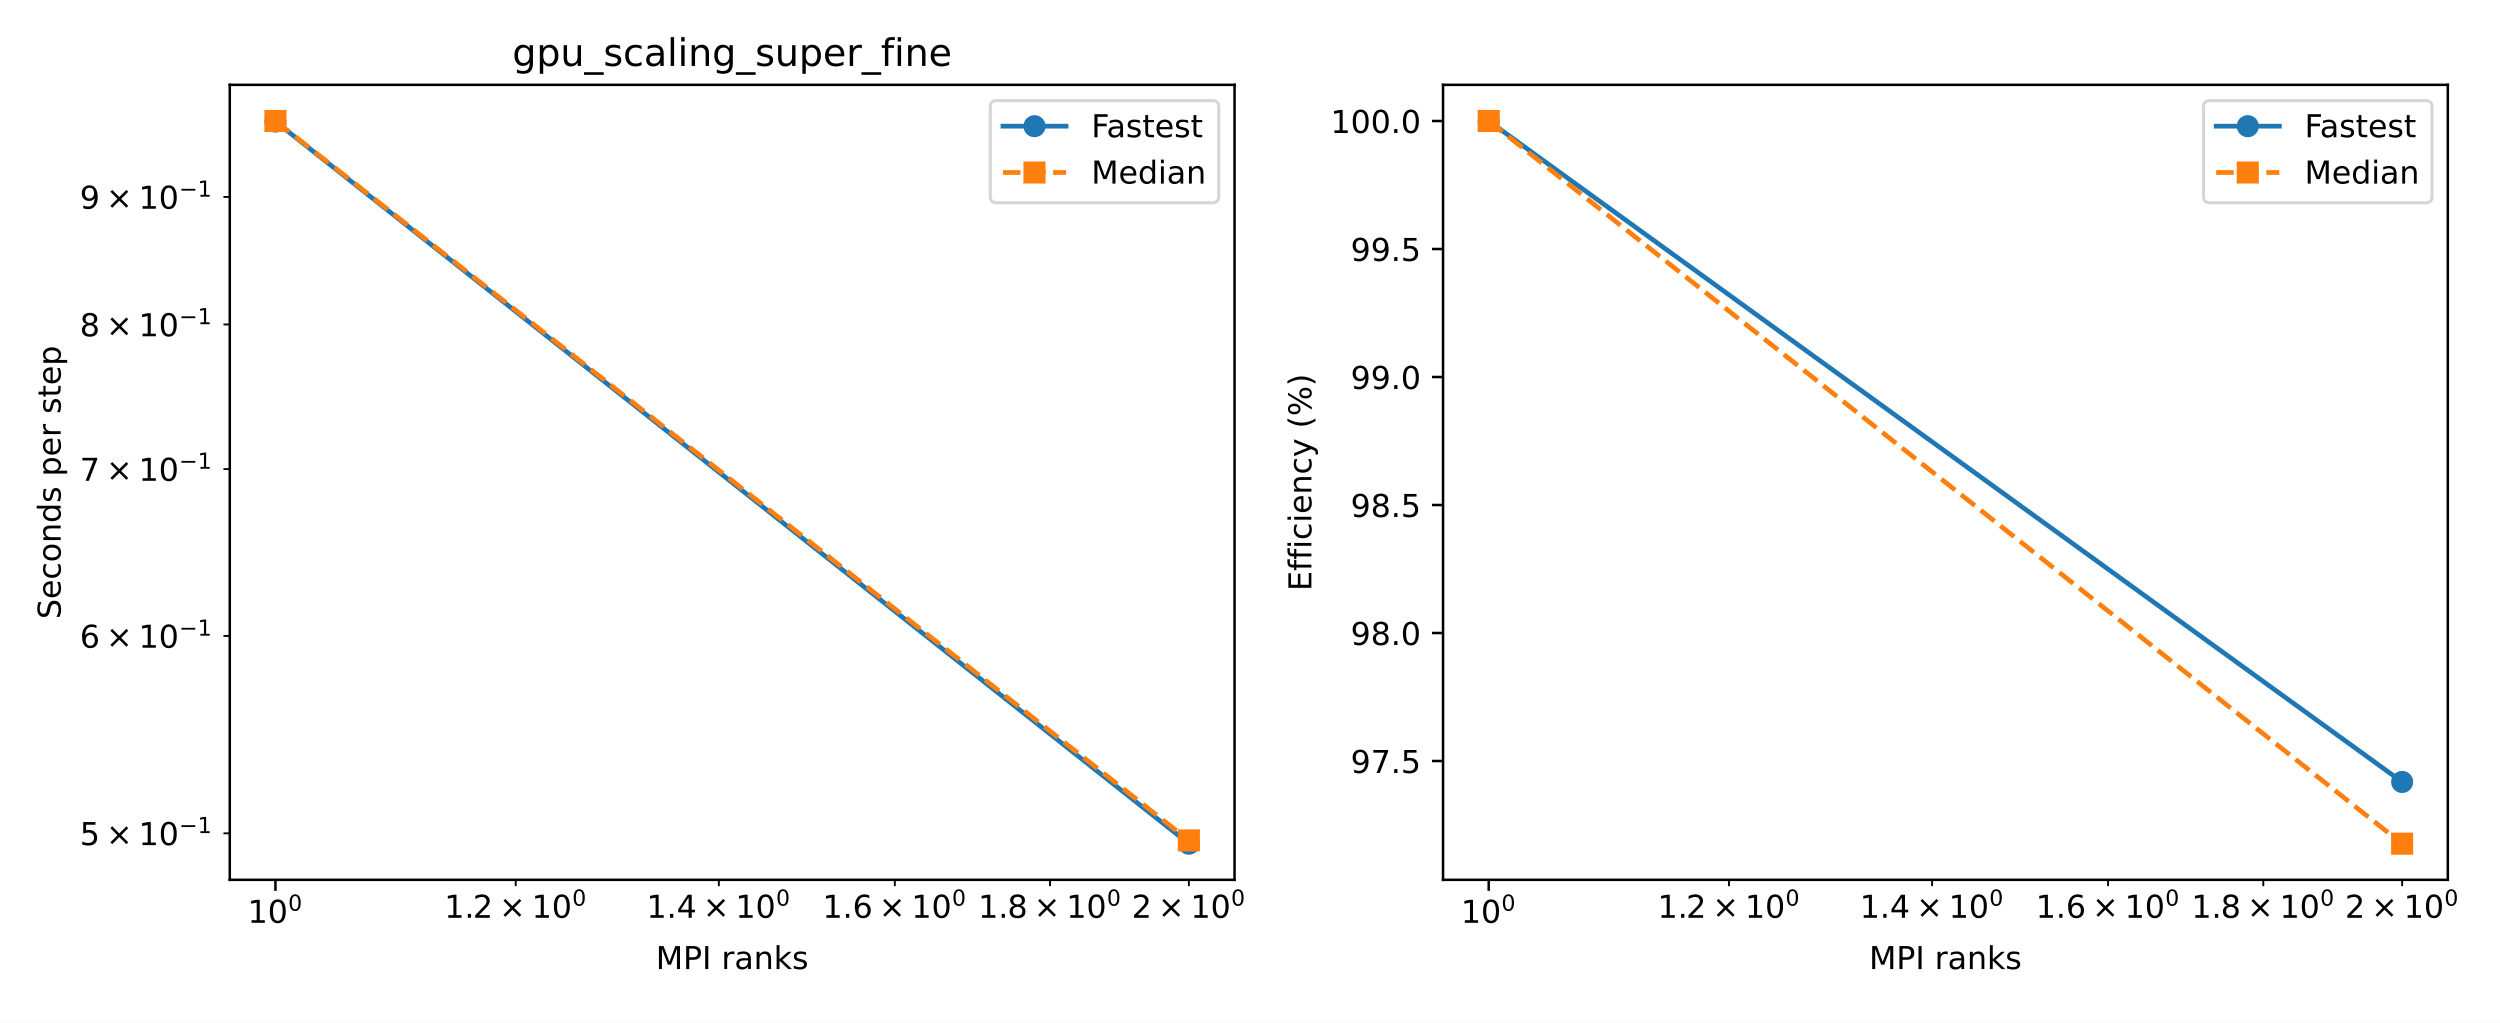
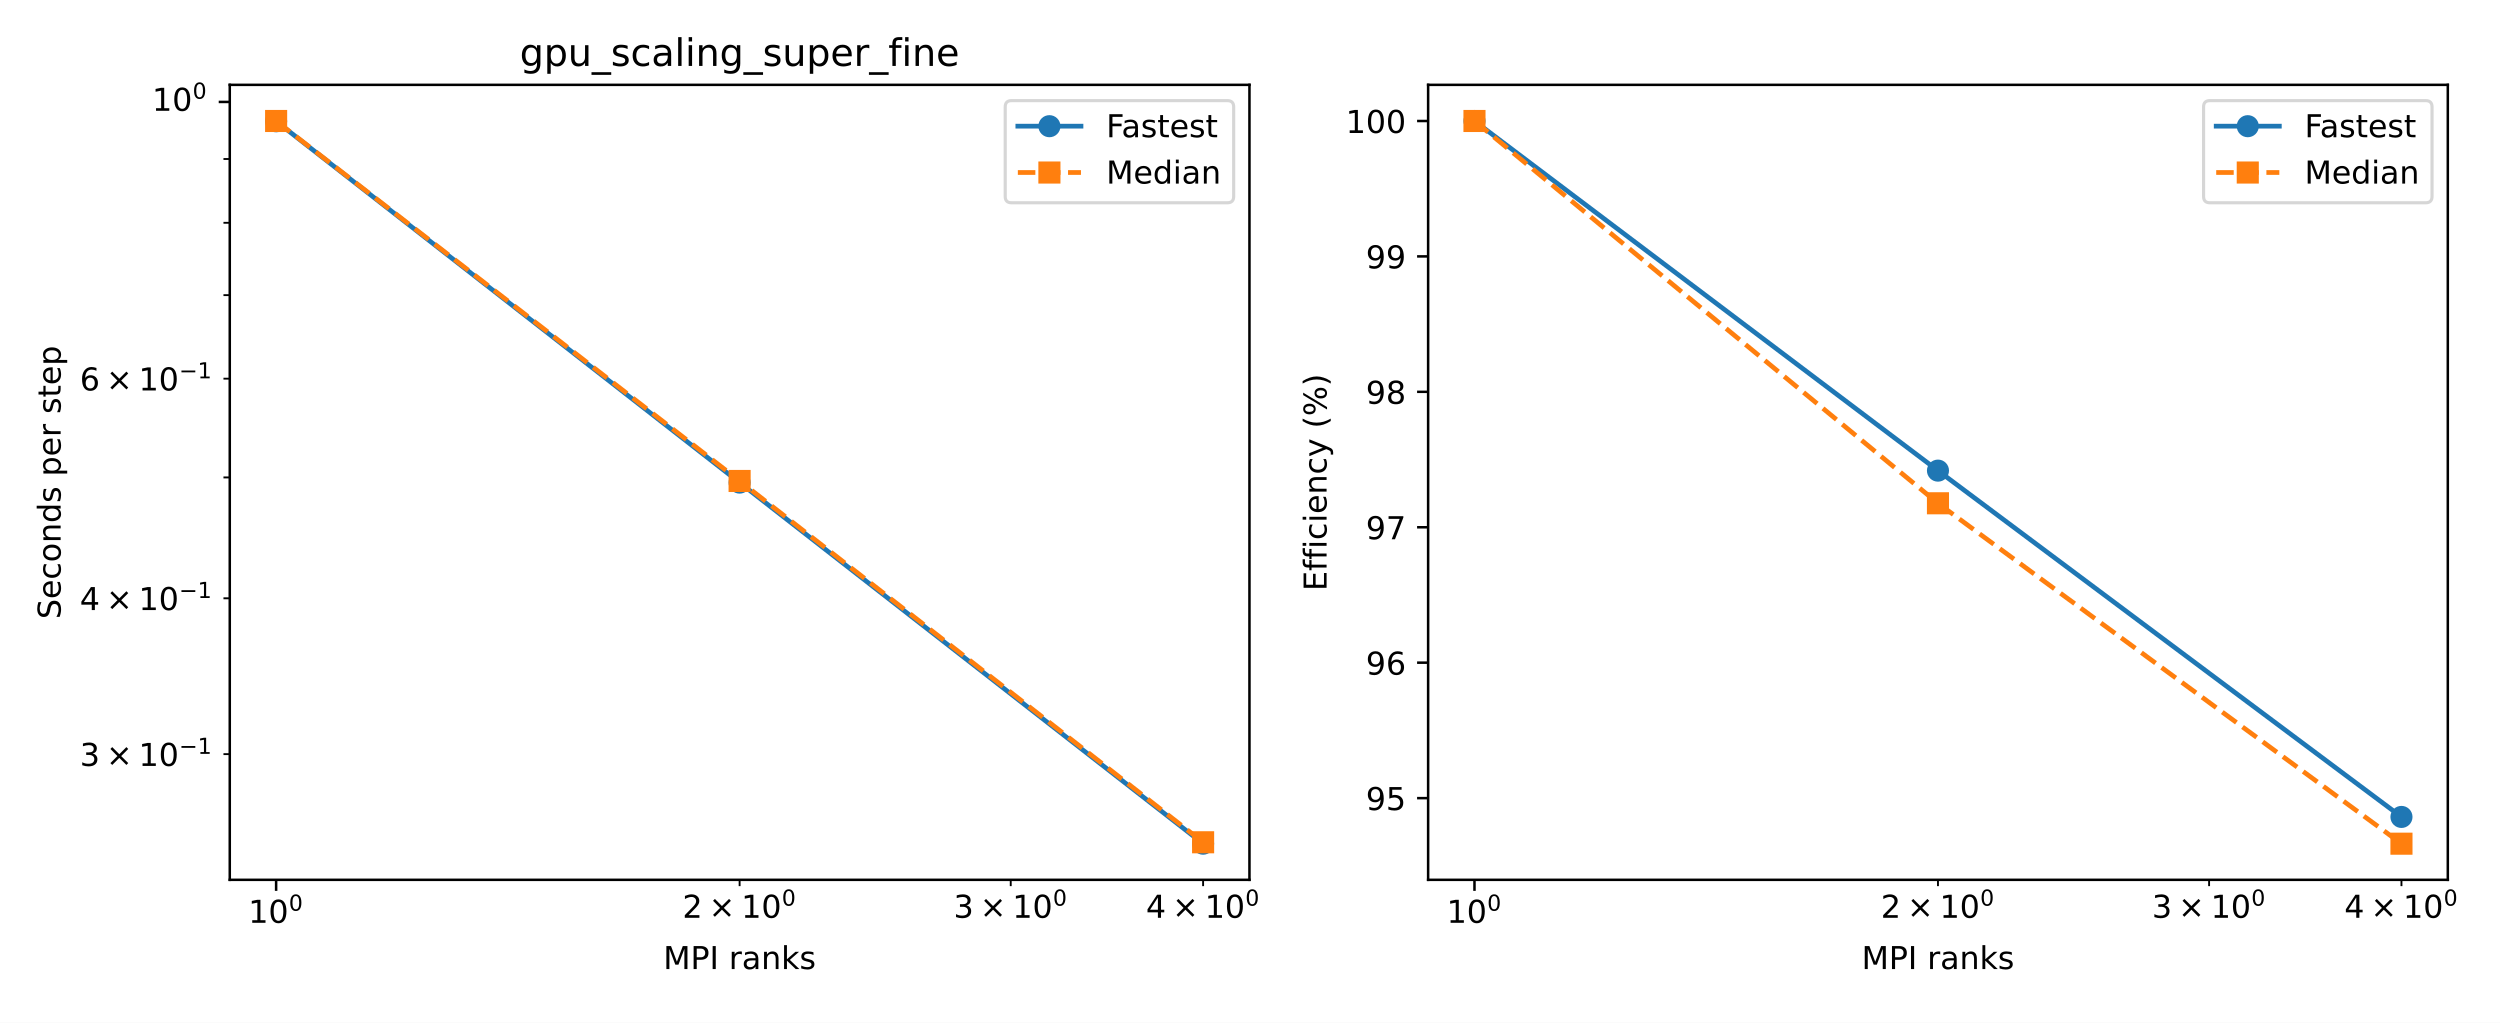
<svg xmlns="http://www.w3.org/2000/svg" xmlns:xlink="http://www.w3.org/1999/xlink" width="792pt" height="324pt" viewBox="0 0 792 324" version="1.1">
  <defs>
    <style type="text/css">*{stroke-linejoin: round; stroke-linecap: butt}</style>
  </defs>
  <g id="figure_1">
    <g id="patch_1">
      <path d="M 0 324 L 792 324 L 792 0 L 0 0 z " style="fill: #ffffff" />
    </g>
    <g id="axes_1">
      <g id="patch_2">
-         <path d="M 72.791 278.728 L 391.102 278.728 L 391.102 26.88 L 72.791 26.88 z " style="fill: #ffffff" />
+         <path d="M 72.791 278.728 L 395.827 278.728 L 395.827 26.88 L 72.791 26.88 z " style="fill: #ffffff" />
      </g>
      <g id="matplotlib.axis_1">
        <g id="xtick_1">
          <g id="line2d_1">
            <defs>
              <path id="m915a4b6a7f" d="M 0 0 L 0 3.5 " style="stroke: #000000; stroke-width: 0.8" />
            </defs>
            <g>
-               <use xlink:href="#m915a4b6a7f" x="87.26" y="278.728" style="stroke: #000000; stroke-width: 0.8" />
+               <use xlink:href="#m915a4b6a7f" x="87.475" y="278.728" style="stroke: #000000; stroke-width: 0.8" />
            </g>
          </g>
          <g id="text_1">
-             <g transform="translate(78.45977 293.3264)">
+             <g transform="translate(78.67454 293.3264)">
              <text>
                <tspan x="0" y="-0.977" style="font-size: 10px; font-family: 'DejaVu Sans'">1</tspan>
                <tspan x="6.362" y="-0.977" style="font-size: 10px; font-family: 'DejaVu Sans'">0</tspan>
                <tspan x="12.82" y="-4.805" style="font-size: 7px; font-family: 'DejaVu Sans'">0</tspan>
              </text>
            </g>
          </g>
        </g>
        <g id="xtick_2">
          <g id="line2d_2">
            <defs>
              <path id="m72433dea88" d="M 0 0 L 0 2 " style="stroke: #000000; stroke-width: 0.6" />
            </defs>
            <g>
-               <use xlink:href="#m72433dea88" x="163.375" y="278.728" style="stroke: #000000; stroke-width: 0.6" />
+               <use xlink:href="#m72433dea88" x="234.309" y="278.728" style="stroke: #000000; stroke-width: 0.6" />
            </g>
          </g>
          <g id="text_2">
-             <g transform="translate(140.7748 291.7264)">
-               <text>
-                 <tspan x="0" y="-0.977" style="font-size: 10px; font-family: 'DejaVu Sans'">1</tspan>
-                 <tspan x="6.362" y="-0.977" style="font-size: 10px; font-family: 'DejaVu Sans'">.</tspan>
-                 <tspan x="9.041" y="-0.977" style="font-size: 10px; font-family: 'DejaVu Sans'">2</tspan>
-                 <tspan x="17.352" y="-0.977" style="font-size: 10px; font-family: 'DejaVu Sans'">×</tspan>
-                 <tspan x="27.679" y="-0.977" style="font-size: 10px; font-family: 'DejaVu Sans'">1</tspan>
-                 <tspan x="34.041" y="-0.977" style="font-size: 10px; font-family: 'DejaVu Sans'">0</tspan>
-                 <tspan x="40.499" y="-4.805" style="font-size: 7px; font-family: 'DejaVu Sans'">0</tspan>
+             <g transform="translate(216.2088 291.7264)">
+               <text>
+                 <tspan x="0" y="-0.977" style="font-size: 10px; font-family: 'DejaVu Sans'">2</tspan>
+                 <tspan x="8.311" y="-0.977" style="font-size: 10px; font-family: 'DejaVu Sans'">×</tspan>
+                 <tspan x="18.638" y="-0.977" style="font-size: 10px; font-family: 'DejaVu Sans'">1</tspan>
+                 <tspan x="25" y="-0.977" style="font-size: 10px; font-family: 'DejaVu Sans'">0</tspan>
+                 <tspan x="31.458" y="-4.805" style="font-size: 7px; font-family: 'DejaVu Sans'">0</tspan>
              </text>
            </g>
          </g>
        </g>
        <g id="xtick_3">
          <g id="line2d_3">
            <g>
-               <use xlink:href="#m72433dea88" x="227.729" y="278.728" style="stroke: #000000; stroke-width: 0.6" />
+               <use xlink:href="#m72433dea88" x="320.201" y="278.728" style="stroke: #000000; stroke-width: 0.6" />
            </g>
          </g>
          <g id="text_3">
-             <g transform="translate(204.8292 291.7264)">
-               <text>
-                 <tspan x="0" y="-0.977" style="font-size: 10px; font-family: 'DejaVu Sans'">1</tspan>
-                 <tspan x="6.362" y="-0.977" style="font-size: 10px; font-family: 'DejaVu Sans'">.</tspan>
-                 <tspan x="9.541" y="-0.977" style="font-size: 10px; font-family: 'DejaVu Sans'">4</tspan>
-                 <tspan x="17.852" y="-0.977" style="font-size: 10px; font-family: 'DejaVu Sans'">×</tspan>
-                 <tspan x="28.179" y="-0.977" style="font-size: 10px; font-family: 'DejaVu Sans'">1</tspan>
-                 <tspan x="34.541" y="-0.977" style="font-size: 10px; font-family: 'DejaVu Sans'">0</tspan>
-                 <tspan x="40.999" y="-4.805" style="font-size: 7px; font-family: 'DejaVu Sans'">0</tspan>
+             <g transform="translate(302.1013 291.7264)">
+               <text>
+                 <tspan x="0" y="-0.977" style="font-size: 10px; font-family: 'DejaVu Sans'">3</tspan>
+                 <tspan x="8.311" y="-0.977" style="font-size: 10px; font-family: 'DejaVu Sans'">×</tspan>
+                 <tspan x="18.638" y="-0.977" style="font-size: 10px; font-family: 'DejaVu Sans'">1</tspan>
+                 <tspan x="25" y="-0.977" style="font-size: 10px; font-family: 'DejaVu Sans'">0</tspan>
+                 <tspan x="31.458" y="-4.805" style="font-size: 7px; font-family: 'DejaVu Sans'">0</tspan>
              </text>
            </g>
          </g>
        </g>
        <g id="xtick_4">
          <g id="line2d_4">
            <g>
-               <use xlink:href="#m72433dea88" x="283.476" y="278.728" style="stroke: #000000; stroke-width: 0.6" />
+               <use xlink:href="#m72433dea88" x="381.143" y="278.728" style="stroke: #000000; stroke-width: 0.6" />
            </g>
          </g>
          <g id="text_4">
-             <g transform="translate(260.5755 291.7264)">
-               <text>
-                 <tspan x="0" y="-0.977" style="font-size: 10px; font-family: 'DejaVu Sans'">1</tspan>
-                 <tspan x="6.362" y="-0.977" style="font-size: 10px; font-family: 'DejaVu Sans'">.</tspan>
-                 <tspan x="9.541" y="-0.977" style="font-size: 10px; font-family: 'DejaVu Sans'">6</tspan>
-                 <tspan x="17.852" y="-0.977" style="font-size: 10px; font-family: 'DejaVu Sans'">×</tspan>
-                 <tspan x="28.179" y="-0.977" style="font-size: 10px; font-family: 'DejaVu Sans'">1</tspan>
-                 <tspan x="34.541" y="-0.977" style="font-size: 10px; font-family: 'DejaVu Sans'">0</tspan>
-                 <tspan x="40.999" y="-4.805" style="font-size: 7px; font-family: 'DejaVu Sans'">0</tspan>
-               </text>
-             </g>
-           </g>
-         </g>
-         <g id="xtick_5">
-           <g id="line2d_5">
-             <g>
-               <use xlink:href="#m72433dea88" x="332.647" y="278.728" style="stroke: #000000; stroke-width: 0.6" />
-             </g>
-           </g>
-           <g id="text_5">
-             <g transform="translate(309.8972 291.7264)">
-               <text>
-                 <tspan x="0" y="-0.977" style="font-size: 10px; font-family: 'DejaVu Sans'">1</tspan>
-                 <tspan x="6.362" y="-0.977" style="font-size: 10px; font-family: 'DejaVu Sans'">.</tspan>
-                 <tspan x="9.291" y="-0.977" style="font-size: 10px; font-family: 'DejaVu Sans'">8</tspan>
-                 <tspan x="17.602" y="-0.977" style="font-size: 10px; font-family: 'DejaVu Sans'">×</tspan>
-                 <tspan x="27.929" y="-0.977" style="font-size: 10px; font-family: 'DejaVu Sans'">1</tspan>
-                 <tspan x="34.291" y="-0.977" style="font-size: 10px; font-family: 'DejaVu Sans'">0</tspan>
-                 <tspan x="40.749" y="-4.805" style="font-size: 7px; font-family: 'DejaVu Sans'">0</tspan>
-               </text>
-             </g>
-           </g>
-         </g>
-         <g id="xtick_6">
-           <g id="line2d_6">
-             <g>
-               <use xlink:href="#m72433dea88" x="376.633" y="278.728" style="stroke: #000000; stroke-width: 0.6" />
-             </g>
-           </g>
-           <g id="text_6">
-             <g transform="translate(358.5328 291.7264)">
-               <text>
-                 <tspan x="0" y="-0.977" style="font-size: 10px; font-family: 'DejaVu Sans'">2</tspan>
-                 <tspan x="8.311" y="-0.977" style="font-size: 10px; font-family: 'DejaVu Sans'">×</tspan>
-                 <tspan x="18.638" y="-0.977" style="font-size: 10px; font-family: 'DejaVu Sans'">1</tspan>
-                 <tspan x="25" y="-0.977" style="font-size: 10px; font-family: 'DejaVu Sans'">0</tspan>
-                 <tspan x="31.458" y="-4.805" style="font-size: 7px; font-family: 'DejaVu Sans'">0</tspan>
-               </text>
-             </g>
-           </g>
-         </g>
-         <g id="text_7">
-           <text style="font-size: 10px; font-family: 'DejaVu Sans', 'Bitstream Vera Sans', 'Computer Modern Sans Serif', 'Lucida Grande', 'Verdana', 'Geneva', 'Lucid', 'Arial', 'Helvetica', 'Avant Garde', sans-serif; text-anchor: middle" x="231.946" y="307.005" transform="rotate(-0 231.9463 307.0046)">MPI ranks</text>
+             <g transform="translate(363.0431 291.7264)">
+               <text>
+                 <tspan x="0" y="-0.977" style="font-size: 10px; font-family: 'DejaVu Sans'">4</tspan>
+                 <tspan x="8.311" y="-0.977" style="font-size: 10px; font-family: 'DejaVu Sans'">×</tspan>
+                 <tspan x="18.638" y="-0.977" style="font-size: 10px; font-family: 'DejaVu Sans'">1</tspan>
+                 <tspan x="25" y="-0.977" style="font-size: 10px; font-family: 'DejaVu Sans'">0</tspan>
+                 <tspan x="31.458" y="-4.805" style="font-size: 7px; font-family: 'DejaVu Sans'">0</tspan>
+               </text>
+             </g>
+           </g>
+         </g>
+         <g id="text_5">
+           <text style="font-size: 10px; font-family: 'DejaVu Sans', 'Bitstream Vera Sans', 'Computer Modern Sans Serif', 'Lucida Grande', 'Verdana', 'Geneva', 'Lucid', 'Arial', 'Helvetica', 'Avant Garde', sans-serif; text-anchor: middle" x="234.309" y="307.005" transform="rotate(-0 234.3088 307.0046)">MPI ranks</text>
        </g>
      </g>
      <g id="matplotlib.axis_2">
        <g id="ytick_1">
-           <g id="line2d_7">
+           <g id="line2d_5">
+             <defs>
+               <path id="mc665064905" d="M 0 0 L -3.5 0 " style="stroke: #000000; stroke-width: 0.8" />
+             </defs>
+             <g>
+               <use xlink:href="#mc665064905" x="72.791" y="32.288" style="stroke: #000000; stroke-width: 0.8" />
+             </g>
+           </g>
+           <g id="text_6">
+             <g transform="translate(48.19111 36.0872)">
+               <text>
+                 <tspan x="0" y="-0.977" style="font-size: 10px; font-family: 'DejaVu Sans'">1</tspan>
+                 <tspan x="6.362" y="-0.977" style="font-size: 10px; font-family: 'DejaVu Sans'">0</tspan>
+                 <tspan x="12.82" y="-4.805" style="font-size: 7px; font-family: 'DejaVu Sans'">0</tspan>
+               </text>
+             </g>
+           </g>
+         </g>
+         <g id="ytick_2">
+           <g id="line2d_6">
            <defs>
              <path id="m3884b080c1" d="M 0 0 L -2 0 " style="stroke: #000000; stroke-width: 0.6" />
            </defs>
            <g>
-               <use xlink:href="#m3884b080c1" x="72.791" y="264.003" style="stroke: #000000; stroke-width: 0.6" />
-             </g>
-           </g>
-           <g id="text_8">
-             <g transform="translate(25.29111 267.8022)">
-               <text>
-                 <tspan x="0" y="-0.064" style="font-size: 10px; font-family: 'DejaVu Sans'">5</tspan>
+               <use xlink:href="#m3884b080c1" x="72.791" y="238.915" style="stroke: #000000; stroke-width: 0.6" />
+             </g>
+           </g>
+           <g id="text_7">
+             <g transform="translate(25.29111 242.7145)">
+               <text>
+                 <tspan x="0" y="-0.064" style="font-size: 10px; font-family: 'DejaVu Sans'">3</tspan>
                <tspan x="8.311" y="-0.064" style="font-size: 10px; font-family: 'DejaVu Sans'">×</tspan>
                <tspan x="18.638" y="-0.064" style="font-size: 10px; font-family: 'DejaVu Sans'">1</tspan>
                <tspan x="25" y="-0.064" style="font-size: 10px; font-family: 'DejaVu Sans'">0</tspan>
                <tspan x="31.458" y="-3.892" style="font-size: 7px; font-family: 'DejaVu Sans'">−</tspan>
                <tspan x="37.323" y="-3.892" style="font-size: 7px; font-family: 'DejaVu Sans'">1</tspan>
              </text>
            </g>
          </g>
        </g>
-         <g id="ytick_2">
+         <g id="ytick_3">
+           <g id="line2d_7">
+             <g>
+               <use xlink:href="#m3884b080c1" x="72.791" y="189.543" style="stroke: #000000; stroke-width: 0.6" />
+             </g>
+           </g>
+           <g id="text_8">
+             <g transform="translate(25.29111 193.3421)">
+               <text>
+                 <tspan x="0" y="-0.064" style="font-size: 10px; font-family: 'DejaVu Sans'">4</tspan>
+                 <tspan x="8.311" y="-0.064" style="font-size: 10px; font-family: 'DejaVu Sans'">×</tspan>
+                 <tspan x="18.638" y="-0.064" style="font-size: 10px; font-family: 'DejaVu Sans'">1</tspan>
+                 <tspan x="25" y="-0.064" style="font-size: 10px; font-family: 'DejaVu Sans'">0</tspan>
+                 <tspan x="31.458" y="-3.892" style="font-size: 7px; font-family: 'DejaVu Sans'">−</tspan>
+                 <tspan x="37.323" y="-3.892" style="font-size: 7px; font-family: 'DejaVu Sans'">1</tspan>
+               </text>
+             </g>
+           </g>
+         </g>
+         <g id="ytick_4">
          <g id="line2d_8">
            <g>
-               <use xlink:href="#m3884b080c1" x="72.791" y="201.468" style="stroke: #000000; stroke-width: 0.6" />
+               <use xlink:href="#m3884b080c1" x="72.791" y="151.247" style="stroke: #000000; stroke-width: 0.6" />
+             </g>
+           </g>
+         </g>
+         <g id="ytick_5">
+           <g id="line2d_9">
+             <g>
+               <use xlink:href="#m3884b080c1" x="72.791" y="119.957" style="stroke: #000000; stroke-width: 0.6" />
            </g>
          </g>
          <g id="text_9">
-             <g transform="translate(25.29111 205.2668)">
+             <g transform="translate(25.29111 123.7557)">
              <text>
                <tspan x="0" y="-0.064" style="font-size: 10px; font-family: 'DejaVu Sans'">6</tspan>
                <tspan x="8.311" y="-0.064" style="font-size: 10px; font-family: 'DejaVu Sans'">×</tspan>
                <tspan x="18.638" y="-0.064" style="font-size: 10px; font-family: 'DejaVu Sans'">1</tspan>
                <tspan x="25" y="-0.064" style="font-size: 10px; font-family: 'DejaVu Sans'">0</tspan>
                <tspan x="31.458" y="-3.892" style="font-size: 7px; font-family: 'DejaVu Sans'">−</tspan>
                <tspan x="37.323" y="-3.892" style="font-size: 7px; font-family: 'DejaVu Sans'">1</tspan>
              </text>
            </g>
          </g>
        </g>
-         <g id="ytick_3">
-           <g id="line2d_9">
-             <g>
-               <use xlink:href="#m3884b080c1" x="72.791" y="148.595" style="stroke: #000000; stroke-width: 0.6" />
-             </g>
-           </g>
-           <g id="text_10">
-             <g transform="translate(25.29111 152.3939)">
-               <text>
-                 <tspan x="0" y="-0.064" style="font-size: 10px; font-family: 'DejaVu Sans'">7</tspan>
-                 <tspan x="8.311" y="-0.064" style="font-size: 10px; font-family: 'DejaVu Sans'">×</tspan>
-                 <tspan x="18.638" y="-0.064" style="font-size: 10px; font-family: 'DejaVu Sans'">1</tspan>
-                 <tspan x="25" y="-0.064" style="font-size: 10px; font-family: 'DejaVu Sans'">0</tspan>
-                 <tspan x="31.458" y="-3.892" style="font-size: 7px; font-family: 'DejaVu Sans'">−</tspan>
-                 <tspan x="37.323" y="-3.892" style="font-size: 7px; font-family: 'DejaVu Sans'">1</tspan>
-               </text>
-             </g>
-           </g>
-         </g>
-         <g id="ytick_4">
+         <g id="ytick_6">
          <g id="line2d_10">
            <g>
-               <use xlink:href="#m3884b080c1" x="72.791" y="102.794" style="stroke: #000000; stroke-width: 0.6" />
-             </g>
-           </g>
-           <g id="text_11">
-             <g transform="translate(25.29111 106.5934)">
-               <text>
-                 <tspan x="0" y="-0.064" style="font-size: 10px; font-family: 'DejaVu Sans'">8</tspan>
-                 <tspan x="8.311" y="-0.064" style="font-size: 10px; font-family: 'DejaVu Sans'">×</tspan>
-                 <tspan x="18.638" y="-0.064" style="font-size: 10px; font-family: 'DejaVu Sans'">1</tspan>
-                 <tspan x="25" y="-0.064" style="font-size: 10px; font-family: 'DejaVu Sans'">0</tspan>
-                 <tspan x="31.458" y="-3.892" style="font-size: 7px; font-family: 'DejaVu Sans'">−</tspan>
-                 <tspan x="37.323" y="-3.892" style="font-size: 7px; font-family: 'DejaVu Sans'">1</tspan>
-               </text>
-             </g>
-           </g>
-         </g>
-         <g id="ytick_5">
+               <use xlink:href="#m3884b080c1" x="72.791" y="93.501" style="stroke: #000000; stroke-width: 0.6" />
+             </g>
+           </g>
+         </g>
+         <g id="ytick_7">
          <g id="line2d_11">
            <g>
-               <use xlink:href="#m3884b080c1" x="72.791" y="62.395" style="stroke: #000000; stroke-width: 0.6" />
-             </g>
-           </g>
-           <g id="text_12">
-             <g transform="translate(25.29111 66.19438)">
-               <text>
-                 <tspan x="0" y="-0.064" style="font-size: 10px; font-family: 'DejaVu Sans'">9</tspan>
-                 <tspan x="8.311" y="-0.064" style="font-size: 10px; font-family: 'DejaVu Sans'">×</tspan>
-                 <tspan x="18.638" y="-0.064" style="font-size: 10px; font-family: 'DejaVu Sans'">1</tspan>
-                 <tspan x="25" y="-0.064" style="font-size: 10px; font-family: 'DejaVu Sans'">0</tspan>
-                 <tspan x="31.458" y="-3.892" style="font-size: 7px; font-family: 'DejaVu Sans'">−</tspan>
-                 <tspan x="37.323" y="-3.892" style="font-size: 7px; font-family: 'DejaVu Sans'">1</tspan>
-               </text>
-             </g>
-           </g>
-         </g>
-         <g id="text_13">
+               <use xlink:href="#m3884b080c1" x="72.791" y="70.584" style="stroke: #000000; stroke-width: 0.6" />
+             </g>
+           </g>
+         </g>
+         <g id="ytick_8">
+           <g id="line2d_12">
+             <g>
+               <use xlink:href="#m3884b080c1" x="72.791" y="50.37" style="stroke: #000000; stroke-width: 0.6" />
+             </g>
+           </g>
+         </g>
+         <g id="text_10">
          <text style="font-size: 10px; font-family: 'DejaVu Sans', 'Bitstream Vera Sans', 'Computer Modern Sans Serif', 'Lucida Grande', 'Verdana', 'Geneva', 'Lucid', 'Arial', 'Helvetica', 'Avant Garde', sans-serif; text-anchor: middle" x="19.211" y="152.804" transform="rotate(-90 19.21142 152.804)">Seconds per step</text>
        </g>
      </g>
-       <g id="line2d_12">
-         <path d="M 87.26 38.506 L 376.633 267.28 " clip-path="url(#p4a79e90c33)" style="fill: none; stroke: #1f77b4; stroke-width: 1.5; stroke-linecap: square" />
+       <g id="line2d_13">
+         <path d="M 87.475 38.417 L 234.309 152.887 L 381.143 267.28 " clip-path="url(#p8a38ebd3e9)" style="fill: none; stroke: #1f77b4; stroke-width: 1.5; stroke-linecap: square" />
        <defs>
          <path id="mfb15104b4f" d="M 0 3 C 0.796 3 1.559 2.684 2.121 2.121 C 2.684 1.559 3 0.796 3 0 C 3 -0.796 2.684 -1.559 2.121 -2.121 C 1.559 -2.684 0.796 -3 0 -3 C -0.796 -3 -1.559 -2.684 -2.121 -2.121 C -2.684 -1.559 -3 -0.796 -3 0 C -3 0.796 -2.684 1.559 -2.121 2.121 C -1.559 2.684 -0.796 3 0 3 z " style="stroke: #1f77b4" />
        </defs>
-         <g clip-path="url(#p4a79e90c33)">
-           <use xlink:href="#mfb15104b4f" x="87.26" y="38.506" style="fill: #1f77b4; stroke: #1f77b4" />
-           <use xlink:href="#mfb15104b4f" x="376.633" y="267.28" style="fill: #1f77b4; stroke: #1f77b4" />
-         </g>
-       </g>
-       <g id="line2d_13">
-         <path d="M 87.26 38.328 L 376.633 266.252 " clip-path="url(#p4a79e90c33)" style="fill: none; stroke-dasharray: 5.55,2.4; stroke-dashoffset: 0; stroke: #ff7f0e; stroke-width: 1.5" />
+         <g clip-path="url(#p8a38ebd3e9)">
+           <use xlink:href="#mfb15104b4f" x="87.475" y="38.417" style="fill: #1f77b4; stroke: #1f77b4" />
+           <use xlink:href="#mfb15104b4f" x="234.309" y="152.887" style="fill: #1f77b4; stroke: #1f77b4" />
+           <use xlink:href="#mfb15104b4f" x="381.143" y="267.28" style="fill: #1f77b4; stroke: #1f77b4" />
+         </g>
+       </g>
+       <g id="line2d_14">
+         <path d="M 87.475 38.328 L 234.309 152.372 L 381.143 266.833 " clip-path="url(#p8a38ebd3e9)" style="fill: none; stroke-dasharray: 5.55,2.4; stroke-dashoffset: 0; stroke: #ff7f0e; stroke-width: 1.5" />
        <defs>
          <path id="m5a906554f0" d="M -3 3 L 3 3 L 3 -3 L -3 -3 z " style="stroke: #ff7f0e; stroke-linejoin: miter" />
        </defs>
-         <g clip-path="url(#p4a79e90c33)">
-           <use xlink:href="#m5a906554f0" x="87.26" y="38.328" style="fill: #ff7f0e; stroke: #ff7f0e; stroke-linejoin: miter" />
-           <use xlink:href="#m5a906554f0" x="376.633" y="266.252" style="fill: #ff7f0e; stroke: #ff7f0e; stroke-linejoin: miter" />
+         <g clip-path="url(#p8a38ebd3e9)">
+           <use xlink:href="#m5a906554f0" x="87.475" y="38.328" style="fill: #ff7f0e; stroke: #ff7f0e; stroke-linejoin: miter" />
+           <use xlink:href="#m5a906554f0" x="234.309" y="152.372" style="fill: #ff7f0e; stroke: #ff7f0e; stroke-linejoin: miter" />
+           <use xlink:href="#m5a906554f0" x="381.143" y="266.833" style="fill: #ff7f0e; stroke: #ff7f0e; stroke-linejoin: miter" />
        </g>
      </g>
      <g id="patch_3">
        <path d="M 72.791 278.728 L 72.791 26.88 " style="fill: none; stroke: #000000; stroke-width: 0.8; stroke-linejoin: miter; stroke-linecap: square" />
      </g>
      <g id="patch_4">
-         <path d="M 391.102 278.728 L 391.102 26.88 " style="fill: none; stroke: #000000; stroke-width: 0.8; stroke-linejoin: miter; stroke-linecap: square" />
+         <path d="M 395.827 278.728 L 395.827 26.88 " style="fill: none; stroke: #000000; stroke-width: 0.8; stroke-linejoin: miter; stroke-linecap: square" />
      </g>
      <g id="patch_5">
-         <path d="M 72.791 278.728 L 391.102 278.728 " style="fill: none; stroke: #000000; stroke-width: 0.8; stroke-linejoin: miter; stroke-linecap: square" />
+         <path d="M 72.791 278.728 L 395.827 278.728 " style="fill: none; stroke: #000000; stroke-width: 0.8; stroke-linejoin: miter; stroke-linecap: square" />
      </g>
      <g id="patch_6">
-         <path d="M 72.791 26.88 L 391.102 26.88 " style="fill: none; stroke: #000000; stroke-width: 0.8; stroke-linejoin: miter; stroke-linecap: square" />
-       </g>
-       <g id="text_14">
-         <text style="font-size: 12px; font-family: 'DejaVu Sans', 'Bitstream Vera Sans', 'Computer Modern Sans Serif', 'Lucida Grande', 'Verdana', 'Geneva', 'Lucid', 'Arial', 'Helvetica', 'Avant Garde', sans-serif; text-anchor: middle" x="231.946" y="20.88" transform="rotate(-0 231.9463 20.88)">gpu_scaling_super_fine</text>
+         <path d="M 72.791 26.88 L 395.827 26.88 " style="fill: none; stroke: #000000; stroke-width: 0.8; stroke-linejoin: miter; stroke-linecap: square" />
+       </g>
+       <g id="text_11">
+         <text style="font-size: 12px; font-family: 'DejaVu Sans', 'Bitstream Vera Sans', 'Computer Modern Sans Serif', 'Lucida Grande', 'Verdana', 'Geneva', 'Lucid', 'Arial', 'Helvetica', 'Avant Garde', sans-serif; text-anchor: middle" x="234.309" y="20.88" transform="rotate(-0 234.3088 20.88)">gpu_scaling_super_fine</text>
      </g>
      <g id="legend_1">
        <g id="patch_7">
-           <path d="M 315.728 64.236 L 384.102 64.236 Q 386.102 64.236 386.102 62.236 L 386.102 33.88 Q 386.102 31.88 384.102 31.88 L 315.728 31.88 Q 313.728 31.88 313.728 33.88 L 313.728 62.236 Q 313.728 64.236 315.728 64.236 z " style="fill: #ffffff; opacity: 0.8; stroke: #cccccc; stroke-linejoin: miter" />
-         </g>
-         <g id="line2d_14">
-           <path d="M 317.728 39.978 L 327.728 39.978 L 337.728 39.978 " style="fill: none; stroke: #1f77b4; stroke-width: 1.5; stroke-linecap: square" />
+           <path d="M 320.453 64.236 L 388.827 64.236 Q 390.827 64.236 390.827 62.236 L 390.827 33.88 Q 390.827 31.88 388.827 31.88 L 320.453 31.88 Q 318.453 31.88 318.453 33.88 L 318.453 62.236 Q 318.453 64.236 320.453 64.236 z " style="fill: #ffffff; opacity: 0.8; stroke: #cccccc; stroke-linejoin: miter" />
+         </g>
+         <g id="line2d_15">
+           <path d="M 322.453 39.978 L 332.453 39.978 L 342.453 39.978 " style="fill: none; stroke: #1f77b4; stroke-width: 1.5; stroke-linecap: square" />
          <g>
-             <use xlink:href="#mfb15104b4f" x="327.728" y="39.978" style="fill: #1f77b4; stroke: #1f77b4" />
-           </g>
-         </g>
-         <g id="text_15">
-           <text style="font-size: 10px; font-family: 'DejaVu Sans', 'Bitstream Vera Sans', 'Computer Modern Sans Serif', 'Lucida Grande', 'Verdana', 'Geneva', 'Lucid', 'Arial', 'Helvetica', 'Avant Garde', sans-serif; text-anchor: start" x="345.728" y="43.478" transform="rotate(-0 345.7281 43.47844)">Fastest</text>
-         </g>
-         <g id="line2d_15">
-           <path d="M 317.728 54.657 L 327.728 54.657 L 337.728 54.657 " style="fill: none; stroke-dasharray: 5.55,2.4; stroke-dashoffset: 0; stroke: #ff7f0e; stroke-width: 1.5" />
+             <use xlink:href="#mfb15104b4f" x="332.453" y="39.978" style="fill: #1f77b4; stroke: #1f77b4" />
+           </g>
+         </g>
+         <g id="text_12">
+           <text style="font-size: 10px; font-family: 'DejaVu Sans', 'Bitstream Vera Sans', 'Computer Modern Sans Serif', 'Lucida Grande', 'Verdana', 'Geneva', 'Lucid', 'Arial', 'Helvetica', 'Avant Garde', sans-serif; text-anchor: start" x="350.453" y="43.478" transform="rotate(-0 350.4531 43.47844)">Fastest</text>
+         </g>
+         <g id="line2d_16">
+           <path d="M 322.453 54.657 L 332.453 54.657 L 342.453 54.657 " style="fill: none; stroke-dasharray: 5.55,2.4; stroke-dashoffset: 0; stroke: #ff7f0e; stroke-width: 1.5" />
          <g>
-             <use xlink:href="#m5a906554f0" x="327.728" y="54.657" style="fill: #ff7f0e; stroke: #ff7f0e; stroke-linejoin: miter" />
-           </g>
-         </g>
-         <g id="text_16">
-           <text style="font-size: 10px; font-family: 'DejaVu Sans', 'Bitstream Vera Sans', 'Computer Modern Sans Serif', 'Lucida Grande', 'Verdana', 'Geneva', 'Lucid', 'Arial', 'Helvetica', 'Avant Garde', sans-serif; text-anchor: start" x="345.728" y="58.157" transform="rotate(-0 345.7281 58.15656)">Median</text>
+             <use xlink:href="#m5a906554f0" x="332.453" y="54.657" style="fill: #ff7f0e; stroke: #ff7f0e; stroke-linejoin: miter" />
+           </g>
+         </g>
+         <g id="text_13">
+           <text style="font-size: 10px; font-family: 'DejaVu Sans', 'Bitstream Vera Sans', 'Computer Modern Sans Serif', 'Lucida Grande', 'Verdana', 'Geneva', 'Lucid', 'Arial', 'Helvetica', 'Avant Garde', sans-serif; text-anchor: start" x="350.453" y="58.157" transform="rotate(-0 350.4531 58.15656)">Median</text>
        </g>
      </g>
    </g>
    <g id="axes_2">
      <g id="patch_8">
-         <path d="M 457.156 278.728 L 775.466 278.728 L 775.466 26.88 L 457.156 26.88 z " style="fill: #ffffff" />
+         <path d="M 452.431 278.728 L 775.466 278.728 L 775.466 26.88 L 452.431 26.88 z " style="fill: #ffffff" />
      </g>
      <g id="matplotlib.axis_3">
-         <g id="xtick_7">
-           <g id="line2d_16">
-             <g>
-               <use xlink:href="#m915a4b6a7f" x="471.624" y="278.728" style="stroke: #000000; stroke-width: 0.8" />
-             </g>
-           </g>
-           <g id="text_17">
-             <g transform="translate(462.8242 293.3264)">
+         <g id="xtick_5">
+           <g id="line2d_17">
+             <g>
+               <use xlink:href="#m915a4b6a7f" x="467.114" y="278.728" style="stroke: #000000; stroke-width: 0.8" />
+             </g>
+           </g>
+           <g id="text_14">
+             <g transform="translate(458.314 293.3264)">
              <text>
                <tspan x="0" y="-0.977" style="font-size: 10px; font-family: 'DejaVu Sans'">1</tspan>
                <tspan x="6.362" y="-0.977" style="font-size: 10px; font-family: 'DejaVu Sans'">0</tspan>
                <tspan x="12.82" y="-4.805" style="font-size: 7px; font-family: 'DejaVu Sans'">0</tspan>
              </text>
            </g>
          </g>
        </g>
+         <g id="xtick_6">
+           <g id="line2d_18">
+             <g>
+               <use xlink:href="#m72433dea88" x="613.948" y="278.728" style="stroke: #000000; stroke-width: 0.6" />
+             </g>
+           </g>
+           <g id="text_15">
+             <g transform="translate(595.8483 291.7264)">
+               <text>
+                 <tspan x="0" y="-0.977" style="font-size: 10px; font-family: 'DejaVu Sans'">2</tspan>
+                 <tspan x="8.311" y="-0.977" style="font-size: 10px; font-family: 'DejaVu Sans'">×</tspan>
+                 <tspan x="18.638" y="-0.977" style="font-size: 10px; font-family: 'DejaVu Sans'">1</tspan>
+                 <tspan x="25" y="-0.977" style="font-size: 10px; font-family: 'DejaVu Sans'">0</tspan>
+                 <tspan x="31.458" y="-4.805" style="font-size: 7px; font-family: 'DejaVu Sans'">0</tspan>
+               </text>
+             </g>
+           </g>
+         </g>
+         <g id="xtick_7">
+           <g id="line2d_19">
+             <g>
+               <use xlink:href="#m72433dea88" x="699.841" y="278.728" style="stroke: #000000; stroke-width: 0.6" />
+             </g>
+           </g>
+           <g id="text_16">
+             <g transform="translate(681.7408 291.7264)">
+               <text>
+                 <tspan x="0" y="-0.977" style="font-size: 10px; font-family: 'DejaVu Sans'">3</tspan>
+                 <tspan x="8.311" y="-0.977" style="font-size: 10px; font-family: 'DejaVu Sans'">×</tspan>
+                 <tspan x="18.638" y="-0.977" style="font-size: 10px; font-family: 'DejaVu Sans'">1</tspan>
+                 <tspan x="25" y="-0.977" style="font-size: 10px; font-family: 'DejaVu Sans'">0</tspan>
+                 <tspan x="31.458" y="-4.805" style="font-size: 7px; font-family: 'DejaVu Sans'">0</tspan>
+               </text>
+             </g>
+           </g>
+         </g>
        <g id="xtick_8">
-           <g id="line2d_17">
-             <g>
-               <use xlink:href="#m72433dea88" x="547.739" y="278.728" style="stroke: #000000; stroke-width: 0.6" />
-             </g>
-           </g>
-           <g id="text_18">
-             <g transform="translate(525.1393 291.7264)">
-               <text>
-                 <tspan x="0" y="-0.977" style="font-size: 10px; font-family: 'DejaVu Sans'">1</tspan>
-                 <tspan x="6.362" y="-0.977" style="font-size: 10px; font-family: 'DejaVu Sans'">.</tspan>
-                 <tspan x="9.041" y="-0.977" style="font-size: 10px; font-family: 'DejaVu Sans'">2</tspan>
-                 <tspan x="17.352" y="-0.977" style="font-size: 10px; font-family: 'DejaVu Sans'">×</tspan>
-                 <tspan x="27.679" y="-0.977" style="font-size: 10px; font-family: 'DejaVu Sans'">1</tspan>
-                 <tspan x="34.041" y="-0.977" style="font-size: 10px; font-family: 'DejaVu Sans'">0</tspan>
-                 <tspan x="40.499" y="-4.805" style="font-size: 7px; font-family: 'DejaVu Sans'">0</tspan>
-               </text>
-             </g>
-           </g>
-         </g>
-         <g id="xtick_9">
-           <g id="line2d_18">
-             <g>
-               <use xlink:href="#m72433dea88" x="612.094" y="278.728" style="stroke: #000000; stroke-width: 0.6" />
+           <g id="line2d_20">
+             <g>
+               <use xlink:href="#m72433dea88" x="760.783" y="278.728" style="stroke: #000000; stroke-width: 0.6" />
+             </g>
+           </g>
+           <g id="text_17">
+             <g transform="translate(742.6825 291.7264)">
+               <text>
+                 <tspan x="0" y="-0.977" style="font-size: 10px; font-family: 'DejaVu Sans'">4</tspan>
+                 <tspan x="8.311" y="-0.977" style="font-size: 10px; font-family: 'DejaVu Sans'">×</tspan>
+                 <tspan x="18.638" y="-0.977" style="font-size: 10px; font-family: 'DejaVu Sans'">1</tspan>
+                 <tspan x="25" y="-0.977" style="font-size: 10px; font-family: 'DejaVu Sans'">0</tspan>
+                 <tspan x="31.458" y="-4.805" style="font-size: 7px; font-family: 'DejaVu Sans'">0</tspan>
+               </text>
+             </g>
+           </g>
+         </g>
+         <g id="text_18">
+           <text style="font-size: 10px; font-family: 'DejaVu Sans', 'Bitstream Vera Sans', 'Computer Modern Sans Serif', 'Lucida Grande', 'Verdana', 'Geneva', 'Lucid', 'Arial', 'Helvetica', 'Avant Garde', sans-serif; text-anchor: middle" x="613.948" y="307.005" transform="rotate(-0 613.9483 307.0046)">MPI ranks</text>
+         </g>
+       </g>
+       <g id="matplotlib.axis_4">
+         <g id="ytick_9">
+           <g id="line2d_21">
+             <g>
+               <use xlink:href="#mc665064905" x="452.431" y="252.843" style="stroke: #000000; stroke-width: 0.8" />
            </g>
          </g>
          <g id="text_19">
-             <g transform="translate(589.1937 291.7264)">
-               <text>
-                 <tspan x="0" y="-0.977" style="font-size: 10px; font-family: 'DejaVu Sans'">1</tspan>
-                 <tspan x="6.362" y="-0.977" style="font-size: 10px; font-family: 'DejaVu Sans'">.</tspan>
-                 <tspan x="9.541" y="-0.977" style="font-size: 10px; font-family: 'DejaVu Sans'">4</tspan>
-                 <tspan x="17.852" y="-0.977" style="font-size: 10px; font-family: 'DejaVu Sans'">×</tspan>
-                 <tspan x="28.179" y="-0.977" style="font-size: 10px; font-family: 'DejaVu Sans'">1</tspan>
-                 <tspan x="34.541" y="-0.977" style="font-size: 10px; font-family: 'DejaVu Sans'">0</tspan>
-                 <tspan x="40.999" y="-4.805" style="font-size: 7px; font-family: 'DejaVu Sans'">0</tspan>
-               </text>
-             </g>
-           </g>
-         </g>
-         <g id="xtick_10">
-           <g id="line2d_19">
-             <g>
-               <use xlink:href="#m72433dea88" x="667.84" y="278.728" style="stroke: #000000; stroke-width: 0.6" />
+             <text style="font-size: 10px; font-family: 'DejaVu Sans', 'Bitstream Vera Sans', 'Computer Modern Sans Serif', 'Lucida Grande', 'Verdana', 'Geneva', 'Lucid', 'Arial', 'Helvetica', 'Avant Garde', sans-serif; text-anchor: end" x="445.431" y="256.642" transform="rotate(-0 445.4306 256.6425)">95</text>
+           </g>
+         </g>
+         <g id="ytick_10">
+           <g id="line2d_22">
+             <g>
+               <use xlink:href="#mc665064905" x="452.431" y="209.94" style="stroke: #000000; stroke-width: 0.8" />
            </g>
          </g>
          <g id="text_20">
-             <g transform="translate(644.94 291.7264)">
-               <text>
-                 <tspan x="0" y="-0.977" style="font-size: 10px; font-family: 'DejaVu Sans'">1</tspan>
-                 <tspan x="6.362" y="-0.977" style="font-size: 10px; font-family: 'DejaVu Sans'">.</tspan>
-                 <tspan x="9.541" y="-0.977" style="font-size: 10px; font-family: 'DejaVu Sans'">6</tspan>
-                 <tspan x="17.852" y="-0.977" style="font-size: 10px; font-family: 'DejaVu Sans'">×</tspan>
-                 <tspan x="28.179" y="-0.977" style="font-size: 10px; font-family: 'DejaVu Sans'">1</tspan>
-                 <tspan x="34.541" y="-0.977" style="font-size: 10px; font-family: 'DejaVu Sans'">0</tspan>
-                 <tspan x="40.999" y="-4.805" style="font-size: 7px; font-family: 'DejaVu Sans'">0</tspan>
-               </text>
-             </g>
-           </g>
-         </g>
-         <g id="xtick_11">
-           <g id="line2d_20">
-             <g>
-               <use xlink:href="#m72433dea88" x="717.012" y="278.728" style="stroke: #000000; stroke-width: 0.6" />
+             <text style="font-size: 10px; font-family: 'DejaVu Sans', 'Bitstream Vera Sans', 'Computer Modern Sans Serif', 'Lucida Grande', 'Verdana', 'Geneva', 'Lucid', 'Arial', 'Helvetica', 'Avant Garde', sans-serif; text-anchor: end" x="445.431" y="213.739" transform="rotate(-0 445.4306 213.7393)">96</text>
+           </g>
+         </g>
+         <g id="ytick_11">
+           <g id="line2d_23">
+             <g>
+               <use xlink:href="#mc665064905" x="452.431" y="167.037" style="stroke: #000000; stroke-width: 0.8" />
            </g>
          </g>
          <g id="text_21">
-             <g transform="translate(694.2617 291.7264)">
-               <text>
-                 <tspan x="0" y="-0.977" style="font-size: 10px; font-family: 'DejaVu Sans'">1</tspan>
-                 <tspan x="6.362" y="-0.977" style="font-size: 10px; font-family: 'DejaVu Sans'">.</tspan>
-                 <tspan x="9.291" y="-0.977" style="font-size: 10px; font-family: 'DejaVu Sans'">8</tspan>
-                 <tspan x="17.602" y="-0.977" style="font-size: 10px; font-family: 'DejaVu Sans'">×</tspan>
-                 <tspan x="27.929" y="-0.977" style="font-size: 10px; font-family: 'DejaVu Sans'">1</tspan>
-                 <tspan x="34.291" y="-0.977" style="font-size: 10px; font-family: 'DejaVu Sans'">0</tspan>
-                 <tspan x="40.749" y="-4.805" style="font-size: 7px; font-family: 'DejaVu Sans'">0</tspan>
-               </text>
-             </g>
-           </g>
-         </g>
-         <g id="xtick_12">
-           <g id="line2d_21">
-             <g>
-               <use xlink:href="#m72433dea88" x="760.997" y="278.728" style="stroke: #000000; stroke-width: 0.6" />
+             <text style="font-size: 10px; font-family: 'DejaVu Sans', 'Bitstream Vera Sans', 'Computer Modern Sans Serif', 'Lucida Grande', 'Verdana', 'Geneva', 'Lucid', 'Arial', 'Helvetica', 'Avant Garde', sans-serif; text-anchor: end" x="445.431" y="170.836" transform="rotate(-0 445.4306 170.8362)">97</text>
+           </g>
+         </g>
+         <g id="ytick_12">
+           <g id="line2d_24">
+             <g>
+               <use xlink:href="#mc665064905" x="452.431" y="124.134" style="stroke: #000000; stroke-width: 0.8" />
            </g>
          </g>
          <g id="text_22">
-             <g transform="translate(742.8973 291.7264)">
-               <text>
-                 <tspan x="0" y="-0.977" style="font-size: 10px; font-family: 'DejaVu Sans'">2</tspan>
-                 <tspan x="8.311" y="-0.977" style="font-size: 10px; font-family: 'DejaVu Sans'">×</tspan>
-                 <tspan x="18.638" y="-0.977" style="font-size: 10px; font-family: 'DejaVu Sans'">1</tspan>
-                 <tspan x="25" y="-0.977" style="font-size: 10px; font-family: 'DejaVu Sans'">0</tspan>
-                 <tspan x="31.458" y="-4.805" style="font-size: 7px; font-family: 'DejaVu Sans'">0</tspan>
-               </text>
-             </g>
-           </g>
-         </g>
-         <g id="text_23">
-           <text style="font-size: 10px; font-family: 'DejaVu Sans', 'Bitstream Vera Sans', 'Computer Modern Sans Serif', 'Lucida Grande', 'Verdana', 'Geneva', 'Lucid', 'Arial', 'Helvetica', 'Avant Garde', sans-serif; text-anchor: middle" x="616.311" y="307.005" transform="rotate(-0 616.3108 307.0046)">MPI ranks</text>
-         </g>
-       </g>
-       <g id="matplotlib.axis_4">
-         <g id="ytick_6">
-           <g id="line2d_22">
-             <defs>
-               <path id="mc665064905" d="M 0 0 L -3.5 0 " style="stroke: #000000; stroke-width: 0.8" />
-             </defs>
-             <g>
-               <use xlink:href="#mc665064905" x="457.156" y="241.092" style="stroke: #000000; stroke-width: 0.8" />
+             <text style="font-size: 10px; font-family: 'DejaVu Sans', 'Bitstream Vera Sans', 'Computer Modern Sans Serif', 'Lucida Grande', 'Verdana', 'Geneva', 'Lucid', 'Arial', 'Helvetica', 'Avant Garde', sans-serif; text-anchor: end" x="445.431" y="127.933" transform="rotate(-0 445.4306 127.9331)">98</text>
+           </g>
+         </g>
+         <g id="ytick_13">
+           <g id="line2d_25">
+             <g>
+               <use xlink:href="#mc665064905" x="452.431" y="81.231" style="stroke: #000000; stroke-width: 0.8" />
+             </g>
+           </g>
+           <g id="text_23">
+             <text style="font-size: 10px; font-family: 'DejaVu Sans', 'Bitstream Vera Sans', 'Computer Modern Sans Serif', 'Lucida Grande', 'Verdana', 'Geneva', 'Lucid', 'Arial', 'Helvetica', 'Avant Garde', sans-serif; text-anchor: end" x="445.431" y="85.03" transform="rotate(-0 445.4306 85.02997)">99</text>
+           </g>
+         </g>
+         <g id="ytick_14">
+           <g id="line2d_26">
+             <g>
+               <use xlink:href="#mc665064905" x="452.431" y="38.328" style="stroke: #000000; stroke-width: 0.8" />
            </g>
          </g>
          <g id="text_24">
-             <text style="font-size: 10px; font-family: 'DejaVu Sans', 'Bitstream Vera Sans', 'Computer Modern Sans Serif', 'Lucida Grande', 'Verdana', 'Geneva', 'Lucid', 'Arial', 'Helvetica', 'Avant Garde', sans-serif; text-anchor: end" x="450.156" y="244.891" transform="rotate(-0 450.1556 244.8907)">97.5</text>
-           </g>
-         </g>
-         <g id="ytick_7">
-           <g id="line2d_23">
-             <g>
-               <use xlink:href="#mc665064905" x="457.156" y="200.539" style="stroke: #000000; stroke-width: 0.8" />
-             </g>
-           </g>
-           <g id="text_25">
-             <text style="font-size: 10px; font-family: 'DejaVu Sans', 'Bitstream Vera Sans', 'Computer Modern Sans Serif', 'Lucida Grande', 'Verdana', 'Geneva', 'Lucid', 'Arial', 'Helvetica', 'Avant Garde', sans-serif; text-anchor: end" x="450.156" y="204.338" transform="rotate(-0 450.1556 204.338)">98.0</text>
-           </g>
-         </g>
-         <g id="ytick_8">
-           <g id="line2d_24">
-             <g>
-               <use xlink:href="#mc665064905" x="457.156" y="159.986" style="stroke: #000000; stroke-width: 0.8" />
-             </g>
-           </g>
-           <g id="text_26">
-             <text style="font-size: 10px; font-family: 'DejaVu Sans', 'Bitstream Vera Sans', 'Computer Modern Sans Serif', 'Lucida Grande', 'Verdana', 'Geneva', 'Lucid', 'Arial', 'Helvetica', 'Avant Garde', sans-serif; text-anchor: end" x="450.156" y="163.785" transform="rotate(-0 450.1556 163.7852)">98.5</text>
-           </g>
-         </g>
-         <g id="ytick_9">
-           <g id="line2d_25">
-             <g>
-               <use xlink:href="#mc665064905" x="457.156" y="119.433" style="stroke: #000000; stroke-width: 0.8" />
-             </g>
-           </g>
-           <g id="text_27">
-             <text style="font-size: 10px; font-family: 'DejaVu Sans', 'Bitstream Vera Sans', 'Computer Modern Sans Serif', 'Lucida Grande', 'Verdana', 'Geneva', 'Lucid', 'Arial', 'Helvetica', 'Avant Garde', sans-serif; text-anchor: end" x="450.156" y="123.232" transform="rotate(-0 450.1556 123.2324)">99.0</text>
-           </g>
-         </g>
-         <g id="ytick_10">
-           <g id="line2d_26">
-             <g>
-               <use xlink:href="#mc665064905" x="457.156" y="78.88" style="stroke: #000000; stroke-width: 0.8" />
-             </g>
-           </g>
-           <g id="text_28">
-             <text style="font-size: 10px; font-family: 'DejaVu Sans', 'Bitstream Vera Sans', 'Computer Modern Sans Serif', 'Lucida Grande', 'Verdana', 'Geneva', 'Lucid', 'Arial', 'Helvetica', 'Avant Garde', sans-serif; text-anchor: end" x="450.156" y="82.68" transform="rotate(-0 450.1556 82.67963)">99.5</text>
-           </g>
-         </g>
-         <g id="ytick_11">
-           <g id="line2d_27">
-             <g>
-               <use xlink:href="#mc665064905" x="457.156" y="38.328" style="stroke: #000000; stroke-width: 0.8" />
-             </g>
-           </g>
-           <g id="text_29">
-             <text style="font-size: 10px; font-family: 'DejaVu Sans', 'Bitstream Vera Sans', 'Computer Modern Sans Serif', 'Lucida Grande', 'Verdana', 'Geneva', 'Lucid', 'Arial', 'Helvetica', 'Avant Garde', sans-serif; text-anchor: end" x="450.156" y="42.127" transform="rotate(-0 450.1556 42.12685)">100.0</text>
-           </g>
-         </g>
-         <g id="text_30">
-           <text style="font-size: 10px; font-family: 'DejaVu Sans', 'Bitstream Vera Sans', 'Computer Modern Sans Serif', 'Lucida Grande', 'Verdana', 'Geneva', 'Lucid', 'Arial', 'Helvetica', 'Avant Garde', sans-serif; text-anchor: middle" x="415.448" y="152.804" transform="rotate(-90 415.4477 152.804)">Efficiency (%)</text>
+             <text style="font-size: 10px; font-family: 'DejaVu Sans', 'Bitstream Vera Sans', 'Computer Modern Sans Serif', 'Lucida Grande', 'Verdana', 'Geneva', 'Lucid', 'Arial', 'Helvetica', 'Avant Garde', sans-serif; text-anchor: end" x="445.431" y="42.127" transform="rotate(-0 445.4306 42.12685)">100</text>
+           </g>
+         </g>
+         <g id="text_25">
+           <text style="font-size: 10px; font-family: 'DejaVu Sans', 'Bitstream Vera Sans', 'Computer Modern Sans Serif', 'Lucida Grande', 'Verdana', 'Geneva', 'Lucid', 'Arial', 'Helvetica', 'Avant Garde', sans-serif; text-anchor: middle" x="420.263" y="152.804" transform="rotate(-90 420.2634 152.804)">Efficiency (%)</text>
+         </g>
+       </g>
+       <g id="line2d_27">
+         <path d="M 467.114 38.328 L 613.948 149.095 L 760.783 258.803 " clip-path="url(#pa0d0992150)" style="fill: none; stroke: #1f77b4; stroke-width: 1.5; stroke-linecap: square" />
+         <g clip-path="url(#pa0d0992150)">
+           <use xlink:href="#mfb15104b4f" x="467.114" y="38.328" style="fill: #1f77b4; stroke: #1f77b4" />
+           <use xlink:href="#mfb15104b4f" x="613.948" y="149.095" style="fill: #1f77b4; stroke: #1f77b4" />
+           <use xlink:href="#mfb15104b4f" x="760.783" y="258.803" style="fill: #1f77b4; stroke: #1f77b4" />
        </g>
      </g>
      <g id="line2d_28">
-         <path d="M 471.624 38.328 L 760.997 247.727 " clip-path="url(#p3b3ce6a7ec)" style="fill: none; stroke: #1f77b4; stroke-width: 1.5; stroke-linecap: square" />
-         <g clip-path="url(#p3b3ce6a7ec)">
-           <use xlink:href="#mfb15104b4f" x="471.624" y="38.328" style="fill: #1f77b4; stroke: #1f77b4" />
-           <use xlink:href="#mfb15104b4f" x="760.997" y="247.727" style="fill: #1f77b4; stroke: #1f77b4" />
-         </g>
-       </g>
-       <g id="line2d_29">
-         <path d="M 471.624 38.328 L 760.997 267.28 " clip-path="url(#p3b3ce6a7ec)" style="fill: none; stroke-dasharray: 5.55,2.4; stroke-dashoffset: 0; stroke: #ff7f0e; stroke-width: 1.5" />
-         <g clip-path="url(#p3b3ce6a7ec)">
-           <use xlink:href="#m5a906554f0" x="471.624" y="38.328" style="fill: #ff7f0e; stroke: #ff7f0e; stroke-linejoin: miter" />
-           <use xlink:href="#m5a906554f0" x="760.997" y="267.28" style="fill: #ff7f0e; stroke: #ff7f0e; stroke-linejoin: miter" />
+         <path d="M 467.114 38.328 L 613.948 159.439 L 760.783 267.28 " clip-path="url(#pa0d0992150)" style="fill: none; stroke-dasharray: 5.55,2.4; stroke-dashoffset: 0; stroke: #ff7f0e; stroke-width: 1.5" />
+         <g clip-path="url(#pa0d0992150)">
+           <use xlink:href="#m5a906554f0" x="467.114" y="38.328" style="fill: #ff7f0e; stroke: #ff7f0e; stroke-linejoin: miter" />
+           <use xlink:href="#m5a906554f0" x="613.948" y="159.439" style="fill: #ff7f0e; stroke: #ff7f0e; stroke-linejoin: miter" />
+           <use xlink:href="#m5a906554f0" x="760.783" y="267.28" style="fill: #ff7f0e; stroke: #ff7f0e; stroke-linejoin: miter" />
        </g>
      </g>
      <g id="patch_9">
-         <path d="M 457.156 278.728 L 457.156 26.88 " style="fill: none; stroke: #000000; stroke-width: 0.8; stroke-linejoin: miter; stroke-linecap: square" />
+         <path d="M 452.431 278.728 L 452.431 26.88 " style="fill: none; stroke: #000000; stroke-width: 0.8; stroke-linejoin: miter; stroke-linecap: square" />
      </g>
      <g id="patch_10">
        <path d="M 775.466 278.728 L 775.466 26.88 " style="fill: none; stroke: #000000; stroke-width: 0.8; stroke-linejoin: miter; stroke-linecap: square" />
      </g>
      <g id="patch_11">
-         <path d="M 457.156 278.728 L 775.466 278.728 " style="fill: none; stroke: #000000; stroke-width: 0.8; stroke-linejoin: miter; stroke-linecap: square" />
+         <path d="M 452.431 278.728 L 775.466 278.728 " style="fill: none; stroke: #000000; stroke-width: 0.8; stroke-linejoin: miter; stroke-linecap: square" />
      </g>
      <g id="patch_12">
-         <path d="M 457.156 26.88 L 775.466 26.88 " style="fill: none; stroke: #000000; stroke-width: 0.8; stroke-linejoin: miter; stroke-linecap: square" />
+         <path d="M 452.431 26.88 L 775.466 26.88 " style="fill: none; stroke: #000000; stroke-width: 0.8; stroke-linejoin: miter; stroke-linecap: square" />
      </g>
      <g id="legend_2">
        <g id="patch_13">
          <path d="M 700.093 64.236 L 768.466 64.236 Q 770.466 64.236 770.466 62.236 L 770.466 33.88 Q 770.466 31.88 768.466 31.88 L 700.093 31.88 Q 698.093 31.88 698.093 33.88 L 698.093 62.236 Q 698.093 64.236 700.093 64.236 z " style="fill: #ffffff; opacity: 0.8; stroke: #cccccc; stroke-linejoin: miter" />
        </g>
-         <g id="line2d_30">
+         <g id="line2d_29">
          <path d="M 702.093 39.978 L 712.093 39.978 L 722.093 39.978 " style="fill: none; stroke: #1f77b4; stroke-width: 1.5; stroke-linecap: square" />
          <g>
            <use xlink:href="#mfb15104b4f" x="712.093" y="39.978" style="fill: #1f77b4; stroke: #1f77b4" />
          </g>
        </g>
-         <g id="text_31">
+         <g id="text_26">
          <text style="font-size: 10px; font-family: 'DejaVu Sans', 'Bitstream Vera Sans', 'Computer Modern Sans Serif', 'Lucida Grande', 'Verdana', 'Geneva', 'Lucid', 'Arial', 'Helvetica', 'Avant Garde', sans-serif; text-anchor: start" x="730.093" y="43.478" transform="rotate(-0 730.0925 43.47844)">Fastest</text>
        </g>
-         <g id="line2d_31">
+         <g id="line2d_30">
          <path d="M 702.093 54.657 L 712.093 54.657 L 722.093 54.657 " style="fill: none; stroke-dasharray: 5.55,2.4; stroke-dashoffset: 0; stroke: #ff7f0e; stroke-width: 1.5" />
          <g>
            <use xlink:href="#m5a906554f0" x="712.093" y="54.657" style="fill: #ff7f0e; stroke: #ff7f0e; stroke-linejoin: miter" />
          </g>
        </g>
-         <g id="text_32">
+         <g id="text_27">
          <text style="font-size: 10px; font-family: 'DejaVu Sans', 'Bitstream Vera Sans', 'Computer Modern Sans Serif', 'Lucida Grande', 'Verdana', 'Geneva', 'Lucid', 'Arial', 'Helvetica', 'Avant Garde', sans-serif; text-anchor: start" x="730.093" y="58.157" transform="rotate(-0 730.0925 58.15656)">Median</text>
        </g>
      </g>
    </g>
  </g>
  <defs>
-     <clipPath id="p4a79e90c33">
-       <rect x="72.791" y="26.88" width="318.31" height="251.848" />
+     <clipPath id="p8a38ebd3e9">
+       <rect x="72.791" y="26.88" width="323.035" height="251.848" />
    </clipPath>
-     <clipPath id="p3b3ce6a7ec">
-       <rect x="457.156" y="26.88" width="318.31" height="251.848" />
+     <clipPath id="pa0d0992150">
+       <rect x="452.431" y="26.88" width="323.035" height="251.848" />
    </clipPath>
  </defs>
</svg>
